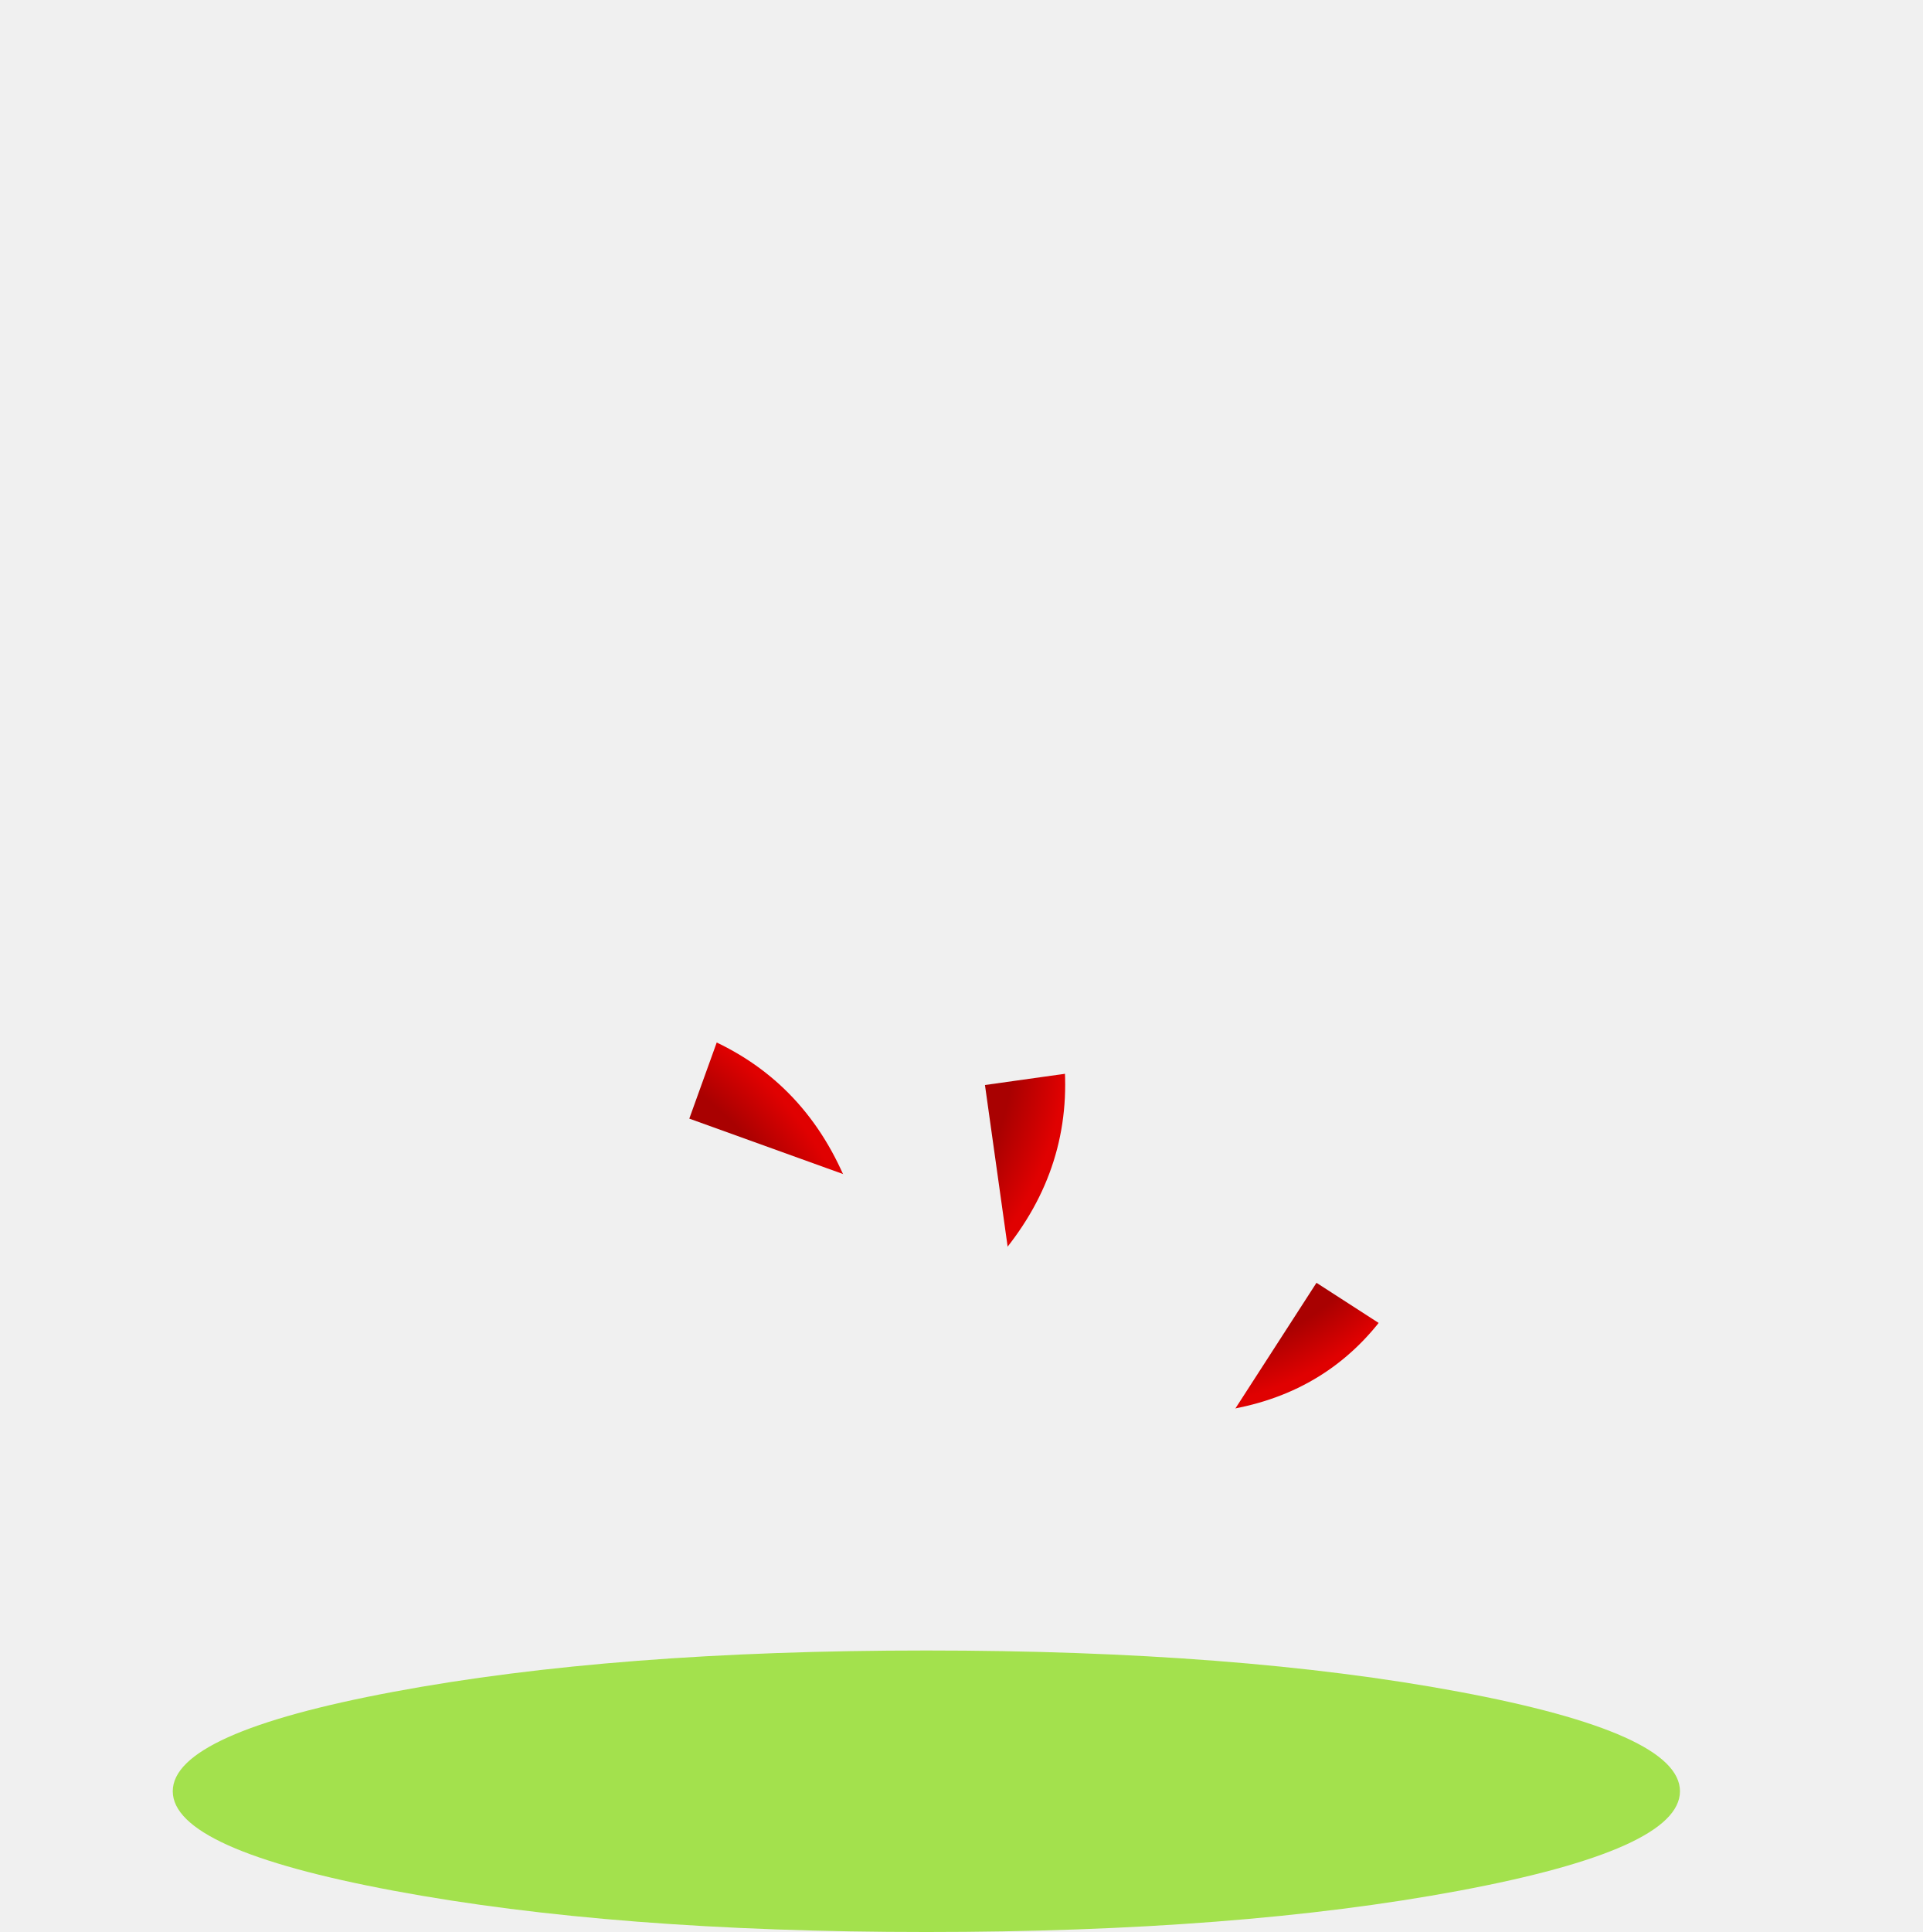
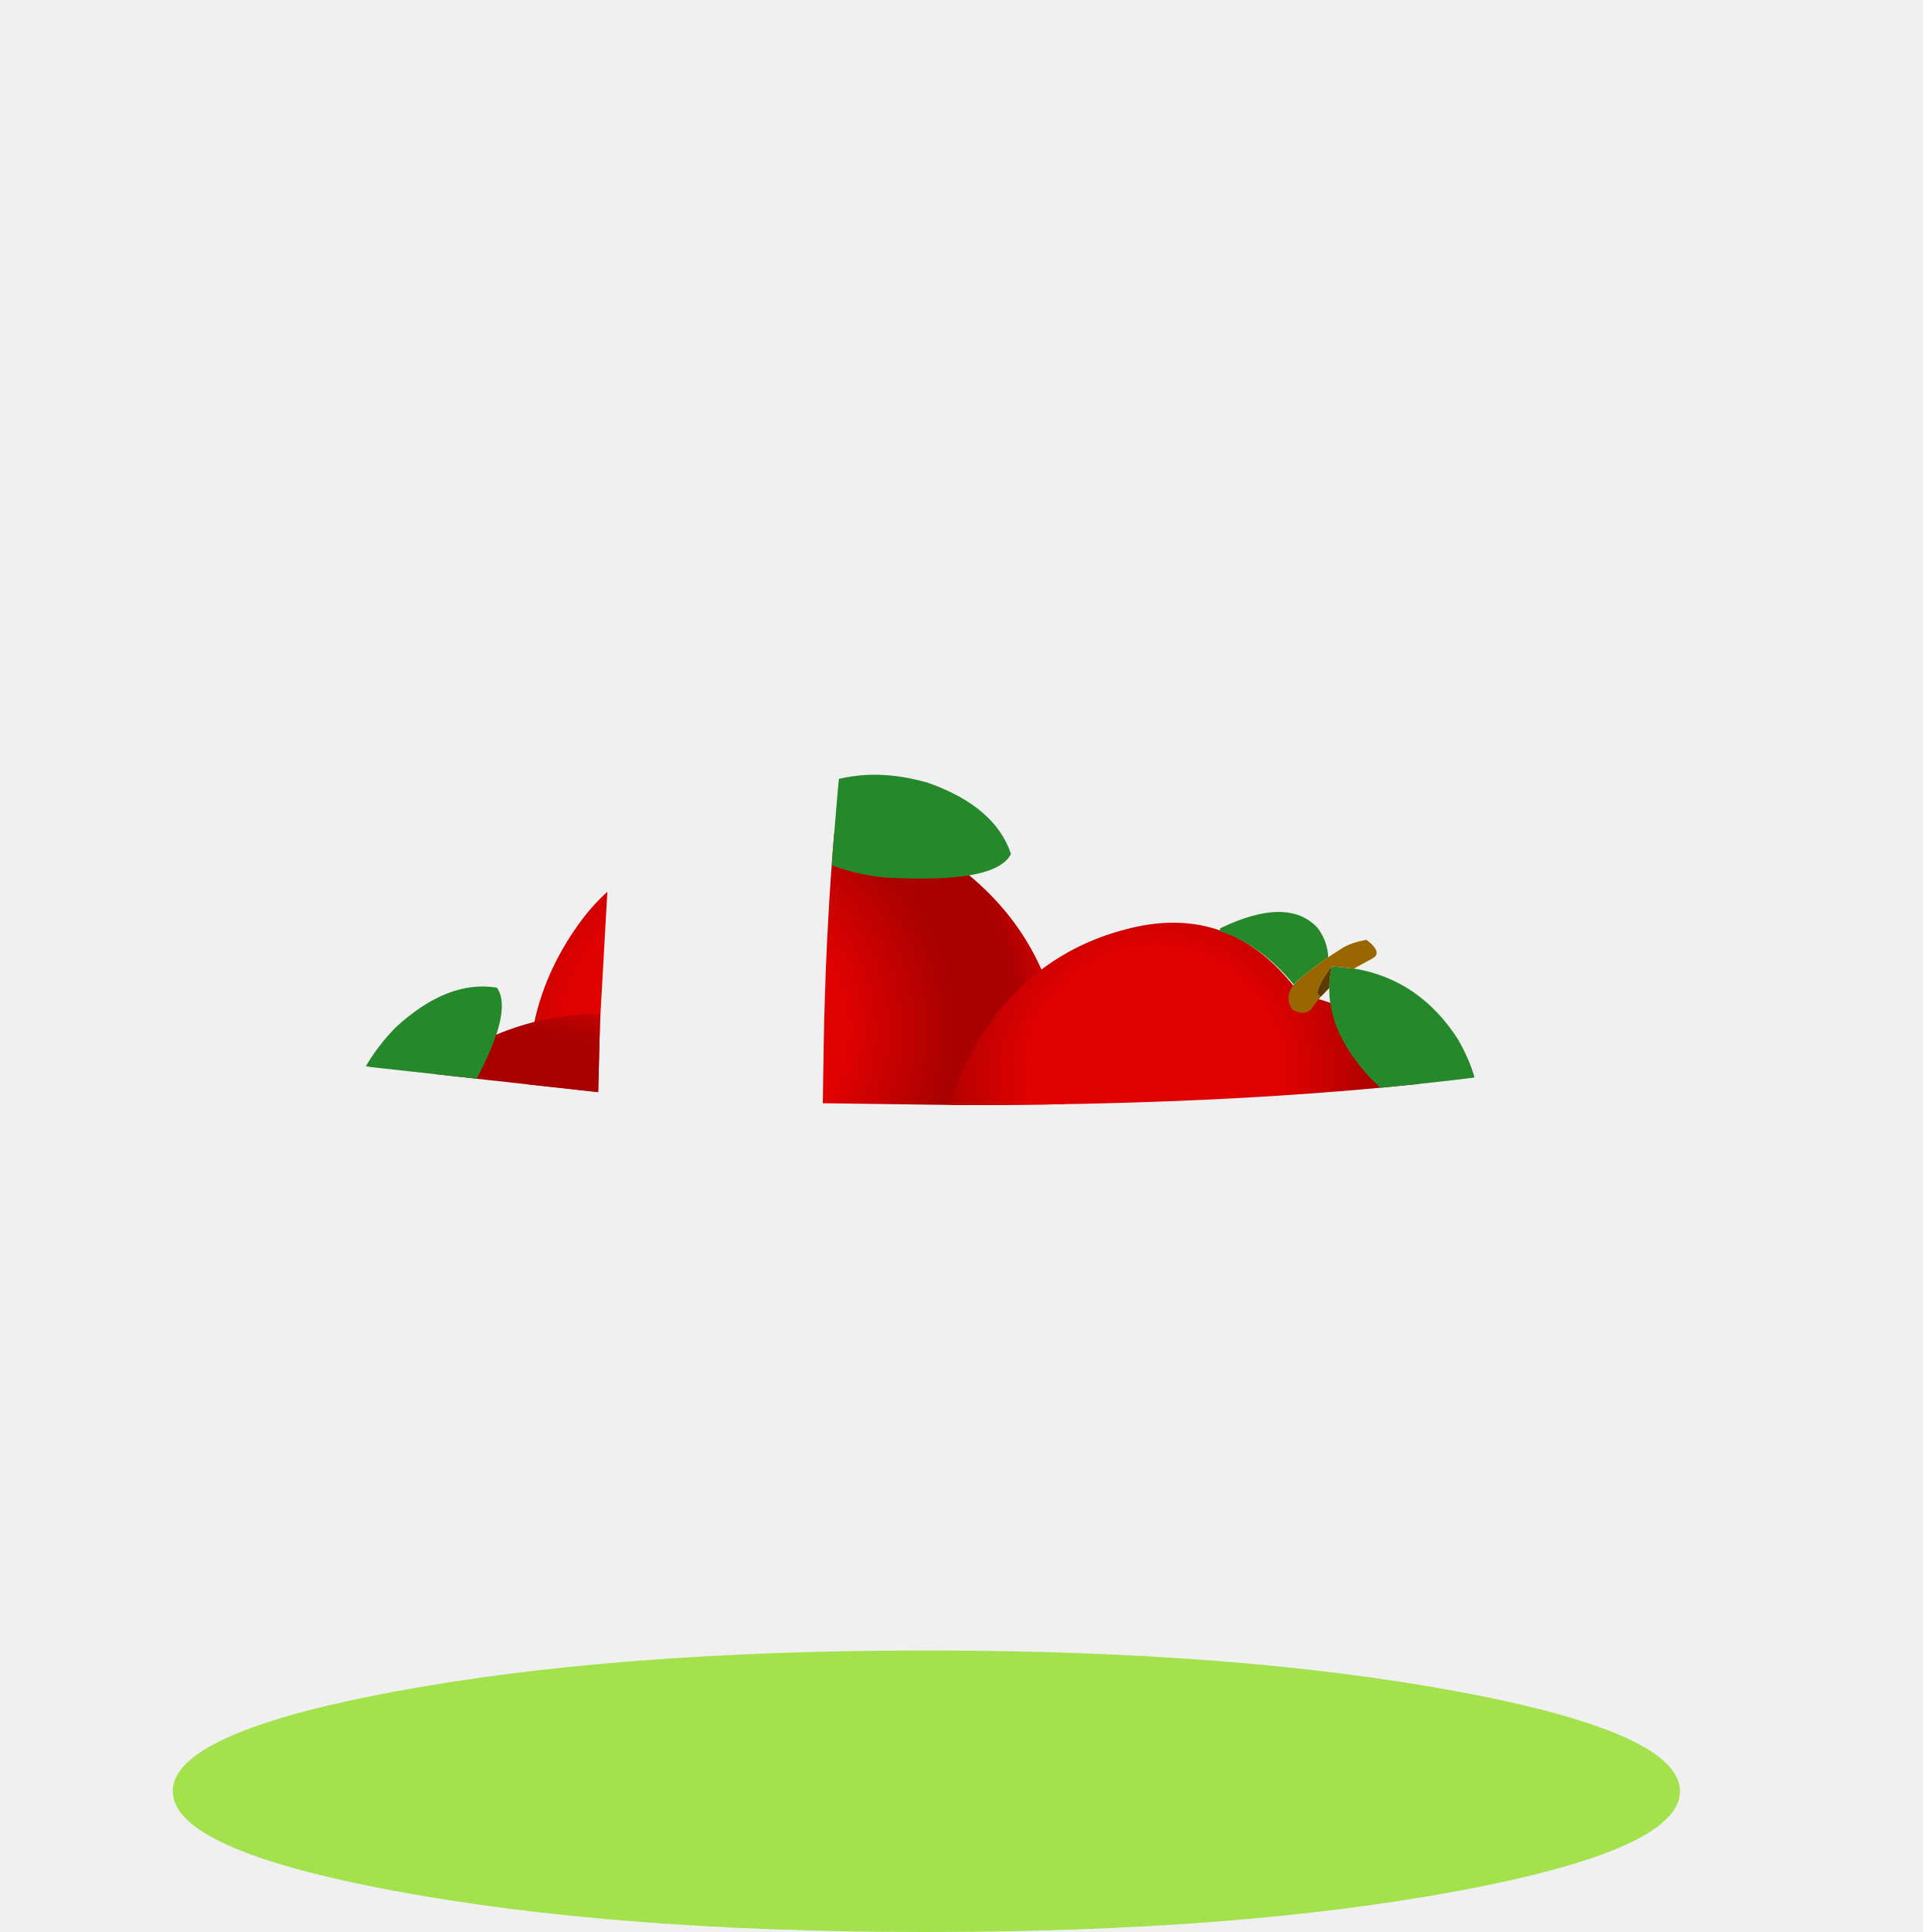
<svg xmlns="http://www.w3.org/2000/svg" viewBox="27.5 3 104 104.46" width="104" height="104.46">
  <style>.mqc,.mqc *{fill:#fff!important;stroke:none!important;opacity:1!important}</style>
  <defs>
    <mask id="mq1" maskUnits="userSpaceOnUse" x="27.5" y="3" width="104" height="104.46">
      <g class="mqc" transform="matrix(1,0,0,1,0,0)">
        <defs>
          <linearGradient id="s4_g1" gradientUnits="userSpaceOnUse" x1="-16384" y1="0" x2="16384" y2="0" spreadMethod="pad" gradientTransform="matrix(0,0.00103,-0.00031,0,88,27.85)">
            <stop offset="0.188" stop-color="#c5be4b" />
            <stop offset="0.847" stop-color="#d7d36a" />
          </linearGradient>
        </defs>
        <path d="M82.55 10.95L82.85 10.75L82.85 4.75L76.8 4.4L76.5 4.4Q75.25 4.45 73.9 5.4Q73.4 5.7 73 6.1Q67.75 10.65 63.95 26.75Q61.7 36.15 60.7 46.5L60.45 49.4L59.95 58.25L59.85 62.05L47.6 60.7Q38.7 59.3 35.85 57.5L34.8 56.65Q34.45 56.25 34.45 55.8L34.65 55.2L34.65 -0.95L124.35 -0.95L124.35 56.25L124.1 56.65L123.1 57.5Q120.2 59.3 111.25 60.7Q98.1 62.75 79.45 62.75L72 62.65L72.05 59.35Q72.15 53.95 72.55 48.85L72.8 45.85Q73.55 37.5 75.05 29.95Q77.9 15.15 81.85 11.5L82.55 10.95ZM82.85 10.8L82.85 10.75L82.85 10.8Z" fill="#ff0000" fill-rule="evenodd" />
        <path d="M129.45 56.25L129.4 56.25L129.45 55.85L129.45 56.25Z" fill="#dedc85" fill-rule="evenodd" />
        <path d="M82.85 10.75L82.85 10.8L82.85 10.75Z" fill="url(#s4_g1)" fill-rule="evenodd" />
      </g>
    </mask>
  </defs>
  <g transform="matrix(4.2677,0,0,0.7969,77.6,99.85)">
    <path d="M6.75 6.75Q3.95 9.55 0 9.55Q-3.95 9.55 -6.75 6.75Q-9.55 3.95 -9.55 0Q-9.55 -3.95 -6.75 -6.75Q-3.95 -9.55 0 -9.55Q3.95 -9.55 6.75 -6.75Q9.55 -3.95 9.55 0Q9.55 3.95 6.75 6.75Z" fill="#a3e14d" fill-rule="evenodd" />
  </g>
  <g transform="matrix(1,0,0,1,0,0)">

</g>
-   <g transform="matrix(0.2871,-0.0403,0.0403,0.2871,70.7,62.2)" mask="url(#mq1)">
-     <defs>
-       <radialGradient id="s5_g1" gradientUnits="userSpaceOnUse" cx="0" cy="0" r="16384" spreadMethod="pad" gradientTransform="matrix(0.00413,0,0,0.00413,-15.55,-14.25)">
-         <stop offset="0.388" stop-color="#e00101" />
-         <stop offset="0.678" stop-color="#a90101" />
-         <stop offset="0.855" stop-color="#a90101" />
-         <stop offset="1" stop-color="#e00101" />
-       </radialGradient>
-     </defs>
-     <path d="M35.35 -38.05Q50 -23.4 50 -2.6Q50 18.2 35.35 32.75Q20.8 47.4 0 47.4Q-20.8 47.4 -35.45 32.75Q-50 18.2 -50 -2.6Q-50 -23.4 -35.45 -38.05Q-20.8 -52.6 0 -44.5Q20.8 -52.6 35.35 -38.05Z" fill="url(#s5_g1)" fill-rule="evenodd" />
+   <g mask="url(#mq1)">
+     <g transform="matrix(0.2871,-0.0403,0.0403,0.2871,70.7,62.2)">
+       <defs>
+         <radialGradient id="s5_g1" gradientUnits="userSpaceOnUse" cx="0" cy="0" r="16384" spreadMethod="pad" gradientTransform="matrix(0.00413,0,0,0.00413,-15.55,-14.25)">
+           <stop offset="0.388" stop-color="#e00101" />
+           <stop offset="0.678" stop-color="#a90101" />
+           <stop offset="0.855" stop-color="#a90101" />
+           <stop offset="1" stop-color="#e00101" />
+         </radialGradient>
+       </defs>
+       <path d="M35.35 -38.05Q50 -23.4 50 -2.6Q50 18.2 35.35 32.75Q20.8 47.4 0 47.4Q-20.8 47.4 -35.45 32.75Q-50 18.2 -50 -2.6Q-50 -23.4 -35.45 -38.05Q-20.8 -52.6 0 -44.5Q20.8 -52.6 35.35 -38.05Z" fill="url(#s5_g1)" fill-rule="evenodd" />
+     </g>
  </g>
-   <g transform="matrix(0.2871,-0.0403,0.0403,0.2871,70.7594,61.372)" mask="url(#mq1)">
-     <path d="M-2.75 -42.7Q-12.8 -45.95 -21.4 -43.65L-21.55 -44.25Q-13.6 -57.2 -5 -55.05Q-1.8 -53.9 0.1 -51.2Q-1.4 -47.7 -2.5 -44L-2.75 -42.7ZM5.75 -52.1Q18.15 -57.5 31.45 -51.45Q43.15 -45.35 44.85 -36.2Q43.1 -33.65 37.2 -33.35Q31.25 -33.1 21 -35.1Q10.7 -37.65 5.6 -43.5Q4.5 -44.7 3.7 -46.05Q2.5 -47.95 1.75 -50.05L5.75 -52.1Z" fill="#25892b" fill-rule="evenodd" />
-     <path d="M0.1 -51.2L1.65 -54.6Q2.75 -56.6 4.75 -58.4Q9.1 -58.05 7.75 -55.75L5.75 -52.1L1.75 -50.05L1.7 -50.15L1.6 -48.15Q1.55 -46.4 1.9 -44.7Q2.05 -44 2.35 -43.7L3.2 -43.6L3.1 -42.8L2.95 -40.9Q2.95 -38.6 -0.2 -38.25Q-3.1 -39.5 -2.75 -42.7L-2.5 -44Q-1.4 -47.7 0.1 -51.2Z" fill="#996600" fill-rule="evenodd" />
-     <path d="M3.7 -46.05L3.2 -43.6L2.35 -43.7Q2.05 -44 1.9 -44.7Q1.55 -46.4 1.6 -48.15L1.7 -50.15L1.75 -50.05Q2.5 -47.95 3.7 -46.05Z" fill="#593d00" fill-rule="evenodd" />
+   <g mask="url(#mq1)">
+     <g transform="matrix(0.2871,-0.0403,0.0403,0.2871,70.7594,61.372)">
+       <path d="M-2.75 -42.7Q-12.8 -45.95 -21.4 -43.65L-21.55 -44.25Q-13.6 -57.2 -5 -55.05Q-1.8 -53.9 0.1 -51.2Q-1.4 -47.7 -2.5 -44L-2.75 -42.7ZM5.75 -52.1Q18.15 -57.5 31.45 -51.45Q43.15 -45.35 44.85 -36.2Q43.1 -33.65 37.2 -33.35Q31.25 -33.1 21 -35.1Q10.7 -37.65 5.6 -43.5Q4.5 -44.7 3.7 -46.05Q2.5 -47.95 1.75 -50.05L5.75 -52.1Z" fill="#25892b" fill-rule="evenodd" />
+       <path d="M0.1 -51.2L1.65 -54.6Q2.75 -56.6 4.75 -58.4Q9.1 -58.05 7.75 -55.75L5.75 -52.1L1.75 -50.05L1.7 -50.15L1.6 -48.15Q1.55 -46.4 1.9 -44.7Q2.05 -44 2.35 -43.7L3.2 -43.6L3.1 -42.8L2.95 -40.9Q2.95 -38.6 -0.2 -38.25Q-3.1 -39.5 -2.75 -42.7L-2.5 -44Q-1.4 -47.7 0.1 -51.2Z" fill="#996600" fill-rule="evenodd" />
+       <path d="M3.7 -46.05L3.2 -43.6L2.35 -43.7Q2.05 -44 1.9 -44.7Q1.55 -46.4 1.6 -48.15L1.7 -50.15L1.75 -50.05Q2.5 -47.95 3.7 -46.05Z" fill="#593d00" fill-rule="evenodd" />
+     </g>
  </g>
-   <g transform="matrix(0.2231,0.144,-0.144,0.2231,91.4,66.7)" mask="url(#mq1)">
-     <defs>
-       <radialGradient id="s5_g1" gradientUnits="userSpaceOnUse" cx="0" cy="0" r="16384" spreadMethod="pad" gradientTransform="matrix(0.00413,0,0,0.00413,-15.55,-14.25)">
-         <stop offset="0.388" stop-color="#e00101" />
-         <stop offset="0.678" stop-color="#a90101" />
-         <stop offset="0.855" stop-color="#a90101" />
-         <stop offset="1" stop-color="#e00101" />
-       </radialGradient>
-     </defs>
-     <path d="M35.35 -38.05Q50 -23.4 50 -2.6Q50 18.2 35.35 32.75Q20.8 47.4 0 47.4Q-20.8 47.4 -35.45 32.75Q-50 18.2 -50 -2.6Q-50 -23.4 -35.45 -38.05Q-20.8 -52.6 0 -44.5Q20.8 -52.6 35.35 -38.05Z" fill="url(#s5_g1)" fill-rule="evenodd" />
+   <g mask="url(#mq1)">
+     <g transform="matrix(0.2231,0.144,-0.144,0.2231,91.4,66.7)">
+       <defs>
+         <radialGradient id="s5_g1" gradientUnits="userSpaceOnUse" cx="0" cy="0" r="16384" spreadMethod="pad" gradientTransform="matrix(0.00413,0,0,0.00413,-15.55,-14.25)">
+           <stop offset="0.388" stop-color="#e00101" />
+           <stop offset="0.678" stop-color="#a90101" />
+           <stop offset="0.855" stop-color="#a90101" />
+           <stop offset="1" stop-color="#e00101" />
+         </radialGradient>
+       </defs>
+       <path d="M35.35 -38.05Q50 -23.4 50 -2.6Q50 18.2 35.35 32.75Q20.8 47.4 0 47.4Q-20.8 47.4 -35.45 32.75Q-50 18.2 -50 -2.6Q-50 -23.4 -35.45 -38.05Q-20.8 -52.6 0 -44.5Q20.8 -52.6 35.35 -38.05Z" fill="url(#s5_g1)" fill-rule="evenodd" />
+     </g>
  </g>
-   <g transform="matrix(0.2231,0.144,-0.144,0.2231,91.937,66.1616)" mask="url(#mq1)">
-     <path d="M-2.75 -42.7Q-12.8 -45.95 -21.4 -43.65L-21.55 -44.25Q-13.6 -57.2 -5 -55.05Q-1.8 -53.9 0.1 -51.2Q-1.4 -47.7 -2.5 -44L-2.75 -42.7ZM5.75 -52.1Q18.15 -57.5 31.45 -51.45Q43.15 -45.35 44.85 -36.2Q43.1 -33.65 37.2 -33.35Q31.25 -33.1 21 -35.1Q10.7 -37.65 5.6 -43.5Q4.5 -44.7 3.7 -46.05Q2.5 -47.95 1.75 -50.05L5.75 -52.1Z" fill="#25892b" fill-rule="evenodd" />
-     <path d="M0.1 -51.2L1.65 -54.6Q2.75 -56.6 4.75 -58.4Q9.1 -58.05 7.75 -55.75L5.75 -52.1L1.75 -50.05L1.7 -50.15L1.6 -48.15Q1.55 -46.4 1.9 -44.7Q2.05 -44 2.35 -43.7L3.2 -43.6L3.1 -42.8L2.95 -40.9Q2.95 -38.6 -0.2 -38.25Q-3.1 -39.5 -2.75 -42.7L-2.5 -44Q-1.4 -47.7 0.1 -51.2Z" fill="#996600" fill-rule="evenodd" />
-     <path d="M3.7 -46.05L3.2 -43.6L2.35 -43.7Q2.05 -44 1.9 -44.7Q1.55 -46.4 1.6 -48.15L1.7 -50.15L1.75 -50.05Q2.5 -47.95 3.7 -46.05Z" fill="#593d00" fill-rule="evenodd" />
+   <g mask="url(#mq1)">
+     <g transform="matrix(0.2231,0.144,-0.144,0.2231,91.937,66.1616)">
+       <path d="M-2.75 -42.7Q-12.8 -45.95 -21.4 -43.65L-21.55 -44.25Q-13.6 -57.2 -5 -55.05Q-1.8 -53.9 0.1 -51.2Q-1.4 -47.7 -2.5 -44L-2.75 -42.7ZM5.75 -52.1Q18.15 -57.5 31.45 -51.45Q43.15 -45.35 44.85 -36.2Q43.1 -33.65 37.2 -33.35Q31.25 -33.1 21 -35.1Q10.7 -37.65 5.6 -43.5Q4.5 -44.7 3.7 -46.05Q2.5 -47.95 1.75 -50.05L5.75 -52.1Z" fill="#25892b" fill-rule="evenodd" />
+       <path d="M0.1 -51.2L1.65 -54.6Q2.75 -56.6 4.75 -58.4Q9.1 -58.05 7.75 -55.75L5.75 -52.1L1.75 -50.05L1.7 -50.15L1.6 -48.15Q1.55 -46.4 1.9 -44.7Q2.05 -44 2.35 -43.7L3.2 -43.6L3.1 -42.8L2.95 -40.9Q2.95 -38.6 -0.2 -38.25Q-3.1 -39.5 -2.75 -42.7L-2.5 -44Q-1.4 -47.7 0.1 -51.2Z" fill="#996600" fill-rule="evenodd" />
+       <path d="M3.7 -46.05L3.2 -43.6L2.35 -43.7Q2.05 -44 1.9 -44.7Q1.55 -46.4 1.6 -48.15L1.7 -50.15L1.75 -50.05Q2.5 -47.95 3.7 -46.05Z" fill="#593d00" fill-rule="evenodd" />
+     </g>
  </g>
-   <g transform="matrix(0.0984,-0.2731,0.2731,0.0984,60.55,72.65)" mask="url(#mq1)">
-     <defs>
-       <radialGradient id="s5_g1" gradientUnits="userSpaceOnUse" cx="0" cy="0" r="16384" spreadMethod="pad" gradientTransform="matrix(0.00413,0,0,0.00413,-15.55,-14.25)">
-         <stop offset="0.388" stop-color="#e00101" />
-         <stop offset="0.678" stop-color="#a90101" />
-         <stop offset="0.855" stop-color="#a90101" />
-         <stop offset="1" stop-color="#e00101" />
-       </radialGradient>
-     </defs>
-     <path d="M35.35 -38.05Q50 -23.4 50 -2.6Q50 18.2 35.35 32.75Q20.8 47.4 0 47.4Q-20.8 47.4 -35.45 32.75Q-50 18.2 -50 -2.6Q-50 -23.4 -35.45 -38.05Q-20.8 -52.6 0 -44.5Q20.8 -52.6 35.35 -38.05Z" fill="url(#s5_g1)" fill-rule="evenodd" />
+   <g mask="url(#mq1)">
+     <g transform="matrix(0.0984,-0.2731,0.2731,0.0984,60.55,72.65)">
+       <defs>
+         <radialGradient id="s5_g1" gradientUnits="userSpaceOnUse" cx="0" cy="0" r="16384" spreadMethod="pad" gradientTransform="matrix(0.00413,0,0,0.00413,-15.55,-14.25)">
+           <stop offset="0.388" stop-color="#e00101" />
+           <stop offset="0.678" stop-color="#a90101" />
+           <stop offset="0.855" stop-color="#a90101" />
+           <stop offset="1" stop-color="#e00101" />
+         </radialGradient>
+       </defs>
+       <path d="M35.35 -38.05Q50 -23.4 50 -2.6Q50 18.2 35.35 32.75Q20.8 47.4 0 47.4Q-20.8 47.4 -35.45 32.75Q-50 18.2 -50 -2.6Q-50 -23.4 -35.45 -38.05Q-20.8 -52.6 0 -44.5Q20.8 -52.6 35.35 -38.05Z" fill="url(#s5_g1)" fill-rule="evenodd" />
+     </g>
  </g>
-   <g transform="matrix(0.0984,-0.2731,0.2731,0.0984,59.8444,72.2106)" mask="url(#mq1)">
-     <path d="M-2.75 -42.7Q-12.8 -45.95 -21.4 -43.65L-21.55 -44.25Q-13.6 -57.2 -5 -55.05Q-1.8 -53.9 0.1 -51.2Q-1.4 -47.7 -2.5 -44L-2.75 -42.7ZM5.75 -52.1Q18.15 -57.5 31.45 -51.45Q43.15 -45.35 44.85 -36.2Q43.1 -33.65 37.2 -33.35Q31.25 -33.1 21 -35.1Q10.7 -37.65 5.6 -43.5Q4.5 -44.7 3.7 -46.05Q2.5 -47.95 1.75 -50.05L5.75 -52.1Z" fill="#25892b" fill-rule="evenodd" />
-     <path d="M0.1 -51.2L1.65 -54.6Q2.75 -56.6 4.75 -58.4Q9.1 -58.05 7.75 -55.75L5.75 -52.1L1.75 -50.05L1.7 -50.15L1.6 -48.15Q1.55 -46.4 1.9 -44.7Q2.05 -44 2.35 -43.7L3.2 -43.6L3.1 -42.8L2.95 -40.9Q2.95 -38.6 -0.2 -38.25Q-3.1 -39.5 -2.75 -42.7L-2.5 -44Q-1.4 -47.7 0.1 -51.2Z" fill="#996600" fill-rule="evenodd" />
-     <path d="M3.7 -46.05L3.2 -43.6L2.35 -43.7Q2.05 -44 1.9 -44.7Q1.55 -46.4 1.6 -48.15L1.7 -50.15L1.75 -50.05Q2.5 -47.95 3.7 -46.05Z" fill="#593d00" fill-rule="evenodd" />
+   <g mask="url(#mq1)">
+     <g transform="matrix(0.0984,-0.2731,0.2731,0.0984,59.8444,72.2106)">
+       <path d="M-2.75 -42.7Q-12.8 -45.95 -21.4 -43.65L-21.55 -44.25Q-13.6 -57.2 -5 -55.05Q-1.8 -53.9 0.1 -51.2Q-1.4 -47.7 -2.5 -44L-2.75 -42.7ZM5.75 -52.1Q18.15 -57.5 31.45 -51.45Q43.15 -45.35 44.85 -36.2Q43.1 -33.65 37.2 -33.35Q31.25 -33.1 21 -35.1Q10.7 -37.65 5.6 -43.5Q4.5 -44.7 3.7 -46.05Q2.5 -47.95 1.75 -50.05L5.75 -52.1Z" fill="#25892b" fill-rule="evenodd" />
+       <path d="M0.1 -51.2L1.65 -54.6Q2.75 -56.6 4.75 -58.4Q9.1 -58.05 7.75 -55.75L5.75 -52.1L1.75 -50.05L1.7 -50.15L1.6 -48.15Q1.55 -46.4 1.9 -44.7Q2.05 -44 2.35 -43.7L3.2 -43.6L3.1 -42.8L2.95 -40.9Q2.95 -38.6 -0.2 -38.25Q-3.1 -39.5 -2.75 -42.7L-2.5 -44Q-1.4 -47.7 0.1 -51.2Z" fill="#996600" fill-rule="evenodd" />
+       <path d="M3.7 -46.05L3.2 -43.6L2.35 -43.7Q2.05 -44 1.9 -44.7Q1.55 -46.4 1.6 -48.15L1.7 -50.15L1.75 -50.05Q2.5 -47.95 3.7 -46.05Z" fill="#593d00" fill-rule="evenodd" />
+     </g>
  </g>
</svg>
